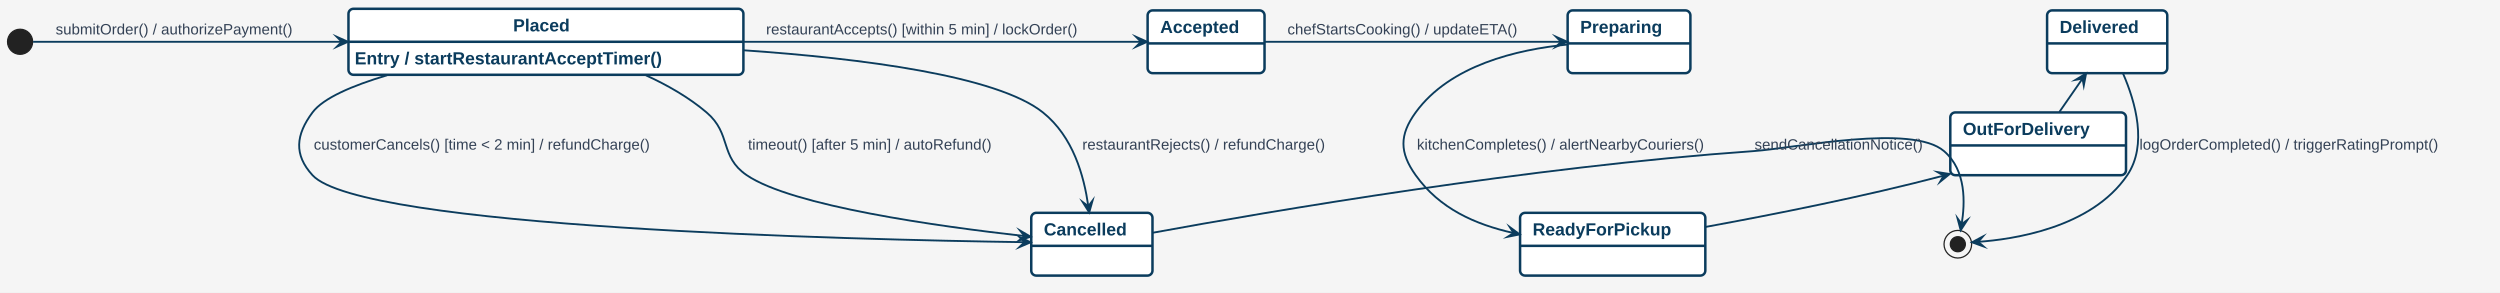
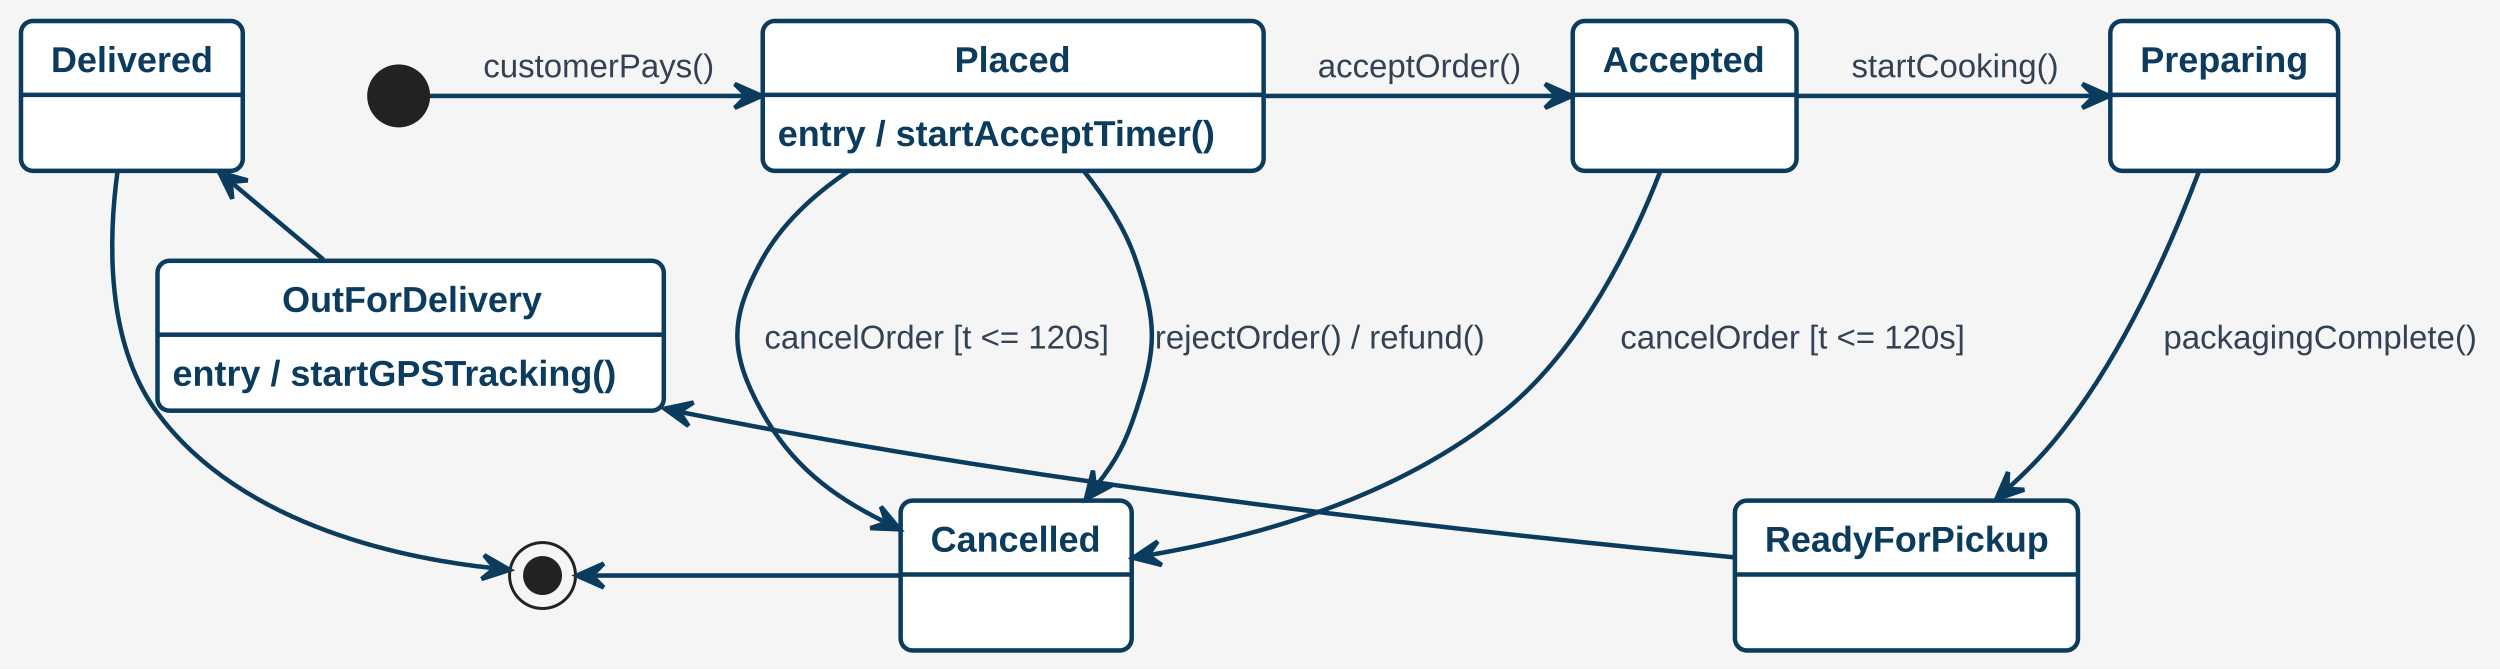
- <svg xmlns="http://www.w3.org/2000/svg" version="1.1" data-diagram-type="STATE" style="width:1992px;height:233px;background:#F5F5F5;" width="1992px" height="233px" viewBox="0 0 1992 233" zoomAndPan="magnify" preserveAspectRatio="none" contentStyleType="text/css">
+ <svg xmlns="http://www.w3.org/2000/svg" contentStyleType="text/css" data-diagram-type="STATE" height="223px" preserveAspectRatio="none" style="width:834px;height:223px;background:#F5F5F5;" version="1.1" viewBox="0 0 834 223" width="834px" zoomAndPan="magnify">
  <defs />
-   <g font-family="sans-serif" lengthAdjust="spacing">
-     <rect x="0" y="0" width="1992" height="233" fill="#F5F5F5" style="stroke:none;" />
-     <g class="entity" data-qualified-name="Placed" id="ent0001" data-source-line="26">
-       <rect x="277.66" y="7" width="314.684" height="52.594" fill="#FFF" style="stroke:#0B3C5D;stroke-width:2;" rx="4" ry="4" />
-       <line x1="277.66" y1="33.297" x2="592.344" y2="33.297" style="stroke:#0B3C5D;stroke-width:2;" />
-       <text x="408.841" y="24.995" fill="#0B3C5D" font-size="14" textLength="52.322" font-weight="700" font-family="'Helvetica Neue', Arial, sans-serif">Placed</text>
-       <text x="282.66" y="51.292" fill="#0B3C5D" font-size="14" textLength="294.684" font-weight="700" font-family="'Helvetica Neue', Arial, sans-serif">Entry / startRestaurantAcceptTimer()</text>
+   <g>
+     <rect fill="#F5F5F5" height="223" style="stroke:none;stroke-width:1;" width="834" x="0" y="0" />
+     <g class="entity" data-qualified-name="Placed" id="ent0002">
+       <rect fill="#FFFFFF" height="50" rx="4" ry="4" style="stroke:#0B3C5D;stroke-width:1.5;" width="167.096" x="254.45" y="7" />
+       <line style="stroke:#0B3C5D;stroke-width:1.5;" x1="254.45" x2="421.546" y1="31.652" y2="31.652" />
+       <text fill="#0B3C5D" font-family="'Helvetica Neue', Arial, sans-serif" font-size="12" font-weight="bold" lengthAdjust="spacing" textLength="39.096" x="318.45" y="24.048">Placed</text>
+       <text fill="#0B3C5D" font-family="'Helvetica Neue', Arial, sans-serif" font-size="12" font-weight="bold" lengthAdjust="spacing" textLength="147.096" x="259.45" y="48.7">entry / startAcceptTimer()</text>
    </g>
-     <g class="start_entity" data-qualified-name=".start." id="ent0002" data-source-line="24">
-       <ellipse cx="16" cy="33.29" rx="10" ry="10" fill="#222" style="stroke:#222;stroke-width:1;" />
+     <g class="entity" data-qualified-name="OutForDelivery" id="ent0003">
+       <rect fill="#FFFFFF" height="50" rx="4" ry="4" style="stroke:#0B3C5D;stroke-width:1.5;" width="168.908" x="52.54" y="87" />
+       <line style="stroke:#0B3C5D;stroke-width:1.5;" x1="52.54" x2="221.448" y1="111.652" y2="111.652" />
+       <text fill="#0B3C5D" font-family="'Helvetica Neue', Arial, sans-serif" font-size="12" font-weight="bold" lengthAdjust="spacing" textLength="85.788" x="94.1" y="104.048">OutForDelivery</text>
+       <text fill="#0B3C5D" font-family="'Helvetica Neue', Arial, sans-serif" font-size="12" font-weight="bold" lengthAdjust="spacing" textLength="148.908" x="57.54" y="128.7">entry / startGPSTracking()</text>
    </g>
-     <g class="entity" data-qualified-name="Accepted" id="ent0004" data-source-line="30">
-       <rect x="914.42" y="8.29" width="93.158" height="50" fill="#FFF" style="stroke:#0B3C5D;stroke-width:2;" rx="4" ry="4" />
-       <line x1="914.42" y1="34.587" x2="1007.578" y2="34.587" style="stroke:#0B3C5D;stroke-width:2;" />
-       <text x="924.42" y="26.285" fill="#0B3C5D" font-size="14" textLength="73.158" font-weight="700" font-family="'Helvetica Neue', Arial, sans-serif">Accepted</text>
+     <g class="start_entity" data-qualified-name=".start." data-source-line="24" id="ent0002">
+       <ellipse cx="132.99" cy="32" fill="#222222" rx="10" ry="10" style="stroke:#222222;stroke-width:1;" />
    </g>
-     <g class="entity" data-qualified-name="Cancelled" id="ent0006" data-source-line="31">
-       <rect x="821.7" y="169.59" width="96.597" height="50" fill="#FFF" style="stroke:#0B3C5D;stroke-width:2;" rx="4" ry="4" />
-       <line x1="821.7" y1="195.887" x2="918.297" y2="195.887" style="stroke:#0B3C5D;stroke-width:2;" />
-       <text x="831.7" y="187.585" fill="#0B3C5D" font-size="14" textLength="76.597" font-weight="700" font-family="'Helvetica Neue', Arial, sans-serif">Cancelled</text>
+     <g class="entity" data-qualified-name="Accepted" id="ent0004">
+       <rect fill="#FFFFFF" height="50" rx="4" ry="4" style="stroke:#0B3C5D;stroke-width:1.5;" width="74.66" x="524.66" y="7" />
+       <line style="stroke:#0B3C5D;stroke-width:1.5;" x1="524.66" x2="599.32" y1="31.652" y2="31.652" />
+       <text fill="#0B3C5D" font-family="'Helvetica Neue', Arial, sans-serif" font-size="12" font-weight="bold" lengthAdjust="spacing" textLength="54.66" x="534.66" y="24.048">Accepted</text>
    </g>
-     <g class="entity" data-qualified-name="Preparing" id="ent0010" data-source-line="35">
-       <rect x="1249.09" y="8.29" width="97.82" height="50" fill="#FFF" style="stroke:#0B3C5D;stroke-width:2;" rx="4" ry="4" />
-       <line x1="1249.09" y1="34.587" x2="1346.91" y2="34.587" style="stroke:#0B3C5D;stroke-width:2;" />
-       <text x="1259.09" y="26.285" fill="#0B3C5D" font-size="14" textLength="77.82" font-weight="700" font-family="'Helvetica Neue', Arial, sans-serif">Preparing</text>
+     <g class="entity" data-qualified-name="Preparing" id="ent0006">
+       <rect fill="#FFFFFF" height="50" rx="4" ry="4" style="stroke:#0B3C5D;stroke-width:1.5;" width="75.992" x="704" y="7" />
+       <line style="stroke:#0B3C5D;stroke-width:1.5;" x1="704" x2="779.992" y1="31.652" y2="31.652" />
+       <text fill="#0B3C5D" font-family="'Helvetica Neue', Arial, sans-serif" font-size="12" font-weight="bold" lengthAdjust="spacing" textLength="55.992" x="714" y="24.048">Preparing</text>
    </g>
-     <g class="entity" data-qualified-name="ReadyForPickup" id="ent0012" data-source-line="36">
-       <rect x="1211.19" y="169.59" width="147.613" height="50" fill="#FFF" style="stroke:#0B3C5D;stroke-width:2;" rx="4" ry="4" />
-       <line x1="1211.19" y1="195.887" x2="1358.803" y2="195.887" style="stroke:#0B3C5D;stroke-width:2;" />
-       <text x="1221.19" y="187.585" fill="#0B3C5D" font-size="14" textLength="127.613" font-weight="700" font-family="'Helvetica Neue', Arial, sans-serif">ReadyForPickup</text>
+     <g class="entity" data-qualified-name="ReadyForPickup" id="ent0008">
+       <rect fill="#FFFFFF" height="50" rx="4" ry="4" style="stroke:#0B3C5D;stroke-width:1.5;" width="114.44" x="578.77" y="167" />
+       <line style="stroke:#0B3C5D;stroke-width:1.5;" x1="578.77" x2="693.21" y1="191.652" y2="191.652" />
+       <text fill="#0B3C5D" font-family="'Helvetica Neue', Arial, sans-serif" font-size="12" font-weight="bold" lengthAdjust="spacing" textLength="94.44" x="588.77" y="184.048">ReadyForPickup</text>
    </g>
-     <g class="entity" data-qualified-name="OutForDelivery" id="ent0014" data-source-line="38">
-       <rect x="1553.99" y="89.59" width="140.012" height="50" fill="#FFF" style="stroke:#0B3C5D;stroke-width:2;" rx="4" ry="4" />
-       <line x1="1553.99" y1="115.887" x2="1694.002" y2="115.887" style="stroke:#0B3C5D;stroke-width:2;" />
-       <text x="1563.99" y="107.585" fill="#0B3C5D" font-size="14" textLength="120.012" font-weight="700" font-family="'Helvetica Neue', Arial, sans-serif">OutForDelivery</text>
+     <g class="entity" data-qualified-name="Delivered" id="ent0012">
+       <rect fill="#FFFFFF" height="50" rx="4" ry="4" style="stroke:#0B3C5D;stroke-width:1.5;" width="73.988" x="7" y="7" />
+       <line style="stroke:#0B3C5D;stroke-width:1.5;" x1="7" x2="80.988" y1="31.652" y2="31.652" />
+       <text fill="#0B3C5D" font-family="'Helvetica Neue', Arial, sans-serif" font-size="12" font-weight="bold" lengthAdjust="spacing" textLength="53.988" x="17" y="24.048">Delivered</text>
    </g>
-     <g class="entity" data-qualified-name="Delivered" id="ent0017" data-source-line="39">
-       <rect x="1631.12" y="8.29" width="95.756" height="50" fill="#FFF" style="stroke:#0B3C5D;stroke-width:2;" rx="4" ry="4" />
-       <line x1="1631.12" y1="34.587" x2="1726.876" y2="34.587" style="stroke:#0B3C5D;stroke-width:2;" />
-       <text x="1641.12" y="26.285" fill="#0B3C5D" font-size="14" textLength="75.756" font-weight="700" font-family="'Helvetica Neue', Arial, sans-serif">Delivered</text>
+     <g class="end_entity" data-qualified-name=".end." data-source-line="39" id="ent0015">
+       <ellipse cx="180.99" cy="192" fill="none" rx="11" ry="11" style="stroke:#222222;stroke-width:1;" />
+       <ellipse cx="180.99" cy="192" fill="#222222" rx="6" ry="6" style="stroke:#222222;stroke-width:1;" />
    </g>
-     <g class="end_entity" data-qualified-name=".end." id="ent0020" data-source-line="40">
-       <ellipse cx="1560" cy="194.59" rx="11" ry="11" fill="none" style="stroke:#222;stroke-width:1;" />
-       <ellipse cx="1560" cy="194.59" rx="6" ry="6" fill="#222" style="stroke:#222;stroke-width:1;" />
+     <g class="entity" data-qualified-name="Cancelled" id="ent0017">
+       <rect fill="#FFFFFF" height="50" rx="4" ry="4" style="stroke:#0B3C5D;stroke-width:1.5;" width="77.084" x="300.45" y="167" />
+       <line style="stroke:#0B3C5D;stroke-width:1.5;" x1="300.45" x2="377.534" y1="191.652" y2="191.652" />
+       <text fill="#0B3C5D" font-family="'Helvetica Neue', Arial, sans-serif" font-size="12" font-weight="bold" lengthAdjust="spacing" textLength="57.084" x="310.45" y="184.048">Cancelled</text>
    </g>
-     <g class="link" data-entity-1="ent0002" data-entity-2="ent0001" id="lnk3" data-source-line="24" data-link-type="dependency">
-       <path d="M26.36,33.29 C61.2,33.29 172.59,33.29 272.28,33.29" style="stroke:#0B3C5D;stroke-width:1.5;" fill="none" id="*start*-to-Placed" />
-       <polygon points="277.28,33.29,268.28,29.29,272.28,33.29,268.28,37.29,277.28,33.29" fill="#0B3C5D" style="stroke:#0B3C5D;stroke-width:1.5;stroke-linejoin:miter;stroke-miterlimit:10;" />
-       <text x="44.33" y="27.429" fill="#334155" font-size="12" textLength="215.549" font-family="'Helvetica Neue', Arial, sans-serif">submitOrder() / authorizePayment()</text>
+     <g class="link" data-entity-1="ent0002" data-entity-2="ent0002" data-link-type="dependency" data-source-line="24" id="lnk3">
+       <path d="M143.44,32 C163.96,32 205.27,32 248.09,32" fill="none" id="*start*-to-Placed" style="stroke:#0B3C5D;stroke-width:1.5;" />
+       <polygon fill="#0B3C5D" points="254.09,32,245.09,28,249.09,32,245.09,36,254.09,32" style="stroke:#0B3C5D;stroke-width:1.5;" />
+       <text fill="#334155" font-family="'Helvetica Neue', Arial, sans-serif" font-size="11" lengthAdjust="spacing" textLength="75.988" x="161.22" y="25.78">customerPays()</text>
    </g>
-     <g class="link" data-entity-1="ent0001" data-entity-2="ent0004" id="lnk5" data-source-line="30" data-link-type="dependency">
-       <path d="M592.82,33.29 C702.97,33.29 837.59,33.29 909.1,33.29" style="stroke:#0B3C5D;stroke-width:1.5;" fill="none" id="Placed-to-Accepted" />
-       <polygon points="914.1,33.29,905.1,29.29,909.1,33.29,905.1,37.29,914.1,33.29" fill="#0B3C5D" style="stroke:#0B3C5D;stroke-width:1.5;stroke-linejoin:miter;stroke-miterlimit:10;" />
-       <text x="610.38" y="27.429" fill="#334155" font-size="12" textLength="286.594" font-family="'Helvetica Neue', Arial, sans-serif">restaurantAccepts() [within 5 min] / lockOrder()</text>
+     <g class="link" data-entity-1="ent0002" data-entity-2="ent0004" data-link-type="dependency" data-source-line="34" id="lnk5">
+       <path d="M422.04,32 C457.3,32 490.5,32 518.43,32" fill="none" id="Placed-to-Accepted" style="stroke:#0B3C5D;stroke-width:1.5;" />
+       <polygon fill="#0B3C5D" points="524.43,32,515.43,28,519.43,32,515.43,36,524.43,32" style="stroke:#0B3C5D;stroke-width:1.5;" />
+       <text fill="#334155" font-family="'Helvetica Neue', Arial, sans-serif" font-size="11" lengthAdjust="spacing" textLength="67.43" x="439.6" y="25.78">acceptOrder()</text>
    </g>
-     <g class="link" data-entity-1="ent0001" data-entity-2="ent0006" id="lnk7" data-source-line="31" data-link-type="dependency">
-       <path d="M592.79,40.08 C686.71,46.57 794.5,60.35 831,89.59 C855.23,109 863.699,140.181 867.169,164.321" style="stroke:#0B3C5D;stroke-width:1.5;" fill="none" id="Placed-to-Cancelled" />
-       <polygon points="867.88,169.27,870.559,159.792,867.169,164.321,862.64,160.931,867.88,169.27" fill="#0B3C5D" style="stroke:#0B3C5D;stroke-width:1.5;stroke-linejoin:miter;stroke-miterlimit:10;" />
-       <text x="862.37" y="119.229" fill="#334155" font-size="12" textLength="219.861" font-family="'Helvetica Neue', Arial, sans-serif">restaurantRejects() / refundCharge()</text>
+     <g class="link" data-entity-1="ent0004" data-entity-2="ent0006" data-link-type="dependency" data-source-line="35" id="lnk7">
+       <path d="M599.73,32 C630.24,32 667.02,32 697.69,32" fill="none" id="Accepted-to-Preparing" style="stroke:#0B3C5D;stroke-width:1.5;" />
+       <polygon fill="#0B3C5D" points="703.69,32,694.69,28,698.69,32,694.69,36,703.69,32" style="stroke:#0B3C5D;stroke-width:1.5;" />
+       <text fill="#334155" font-family="'Helvetica Neue', Arial, sans-serif" font-size="11" lengthAdjust="spacing" textLength="68.849" x="617.66" y="25.78">startCooking()</text>
    </g>
-     <g class="link" data-entity-1="ent0001" data-entity-2="ent0006" id="lnk8" data-source-line="32" data-link-type="dependency">
-       <path d="M308.36,59.99 C280.94,68.16 257.56,78.11 249,89.59 C235.71,107.4 233.98,123.21 249,139.59 C287.44,181.52 676.611,190.927 816.271,192.977" style="stroke:#0B3C5D;stroke-width:1.5;" fill="none" id="Placed-to-Cancelled-1" />
-       <polygon points="821.27,193.05,812.33,188.918,816.271,192.977,812.212,196.917,821.27,193.05" fill="#0B3C5D" style="stroke:#0B3C5D;stroke-width:1.5;stroke-linejoin:miter;stroke-miterlimit:10;" />
-       <text x="250" y="119.229" fill="#334155" font-size="12" textLength="308.502" font-family="'Helvetica Neue', Arial, sans-serif">customerCancels() [time &lt; 2 min] / refundCharge()</text>
+     <g class="link" data-entity-1="ent0006" data-entity-2="ent0008" data-link-type="dependency" data-source-line="36" id="lnk9">
+       <path d="M733.6,57.09 C725.27,79.1 711.13,111.94 692.99,137 C685.32,147.6 679.807,153.789 670.387,162.449" fill="none" id="Preparing-to-ReadyForPickup" style="stroke:#0B3C5D;stroke-width:1.5;" />
+       <polygon fill="#0B3C5D" points="665.97,166.51,675.303,163.364,669.651,163.126,669.889,157.474,665.97,166.51" style="stroke:#0B3C5D;stroke-width:1.5;" />
+       <text fill="#334155" font-family="'Helvetica Neue', Arial, sans-serif" font-size="11" lengthAdjust="spacing" textLength="104.72" x="721.72" y="116.28">packagingComplete()</text>
    </g>
-     <g class="link" data-entity-1="ent0001" data-entity-2="ent0006" id="lnk9" data-source-line="33" data-link-type="dependency">
-       <path d="M514.73,60.04 C531.79,67.83 548.89,77.59 563,89.59 C583.1,106.68 573.19,124.74 595,139.59 C631.2,164.23 747.481,180.362 816.281,188.092" style="stroke:#0B3C5D;stroke-width:1.5;" fill="none" id="Placed-to-Cancelled-2" />
-       <polygon points="821.25,188.65,812.753,183.67,816.281,188.092,811.86,191.62,821.25,188.65" fill="#0B3C5D" style="stroke:#0B3C5D;stroke-width:1.5;stroke-linejoin:miter;stroke-miterlimit:10;" />
-       <text x="596" y="119.229" fill="#334155" font-size="12" textLength="226.611" font-family="'Helvetica Neue', Arial, sans-serif">timeout() [after 5 min] / autoRefund()</text>
+     <g class="link" data-entity-1="ent0003" data-entity-2="ent0008" data-link-type="dependency" data-source-line="37" id="lnk11">
+       <path d="M227.591,137.569 C352.481,162.679 498.55,178.31 578.41,185.92" fill="none" id="OutForDelivery-backto-ReadyForPickup" style="stroke:#0B3C5D;stroke-width:1.5;" />
+       <polygon fill="#0B3C5D" points="221.72,136.33,229.7,142.102,226.612,137.362,231.352,134.274,221.72,136.33" style="stroke:#0B3C5D;stroke-width:1.5;" />
    </g>
-     <g class="link" data-entity-1="ent0004" data-entity-2="ent0010" id="lnk11" data-source-line="35" data-link-type="dependency">
-       <path d="M1007.86,33.29 C1071.34,33.29 1179.14,33.29 1243.81,33.29" style="stroke:#0B3C5D;stroke-width:1.5;" fill="none" id="Accepted-to-Preparing" />
-       <polygon points="1248.81,33.29,1239.81,29.29,1243.81,33.29,1239.81,37.29,1248.81,33.29" fill="#0B3C5D" style="stroke:#0B3C5D;stroke-width:1.5;stroke-linejoin:miter;stroke-miterlimit:10;" />
-       <text x="1025.83" y="27.429" fill="#334155" font-size="12" textLength="205.746" font-family="'Helvetica Neue', Arial, sans-serif">chefStartsCooking() / updateETA()</text>
+     <g class="link" data-entity-1="ent0012" data-entity-2="ent0003" data-link-type="dependency" data-source-line="38" id="lnk14">
+       <path d="M77.758,61.325 C88.838,70.615 96.86,77.34 107.93,86.62" fill="none" id="Delivered-backto-OutForDelivery" style="stroke:#0B3C5D;stroke-width:1.5;" />
+       <polygon fill="#0B3C5D" points="73.16,57.47,77.487,66.318,76.992,60.682,82.627,60.187,73.16,57.47" style="stroke:#0B3C5D;stroke-width:1.5;" />
    </g>
-     <g class="link" data-entity-1="ent0010" data-entity-2="ent0012" id="lnk13" data-source-line="36" data-link-type="dependency">
-       <path d="M1248.77,35.51 C1209.02,39.41 1155.36,51.92 1128,89.59 C1114.94,107.57 1115.09,121.5 1128,139.59 C1147,166.22 1175.141,178.754 1206.001,185.684" style="stroke:#0B3C5D;stroke-width:1.5;" fill="none" id="Preparing-to-ReadyForPickup" />
-       <polygon points="1210.88,186.78,1202.975,180.905,1206.001,185.684,1201.222,188.711,1210.88,186.78" fill="#0B3C5D" style="stroke:#0B3C5D;stroke-width:1.5;stroke-linejoin:miter;stroke-miterlimit:10;" />
-       <text x="1129" y="119.229" fill="#334155" font-size="12" textLength="259.898" font-family="'Helvetica Neue', Arial, sans-serif">kitchenCompletes() / alertNearbyCouriers()</text>
+     <g class="link" data-entity-1="ent0012" data-entity-2="ent0015" data-link-type="dependency" data-source-line="39" id="lnk16">
+       <path d="M39.19,57.29 C36.11,80.06 35.35,113.95 51.99,137 C80.71,176.76 138.464,186.756 164.064,189.476" fill="none" id="Delivered-to-*end*" style="stroke:#0B3C5D;stroke-width:1.5;" />
+       <polygon fill="#0B3C5D" points="170.03,190.11,161.503,185.181,165.058,189.582,160.658,193.137,170.03,190.11" style="stroke:#0B3C5D;stroke-width:1.5;" />
    </g>
-     <g class="link" data-entity-1="ent0014" data-entity-2="ent0012" id="lnk16" data-source-line="38" data-link-type="dependency">
-       <path d="M1548.722,139.938 C1484.922,156.728 1412.61,171 1359.19,180.78" style="stroke:#0B3C5D;stroke-width:1.5;" fill="none" id="OutForDelivery-backto-ReadyForPickup" />
-       <polygon points="1553.55,138.64,1543.82,137.114,1548.722,139.938,1545.897,144.84,1553.55,138.64" fill="#0B3C5D" style="stroke:#0B3C5D;stroke-width:1.5;stroke-linejoin:miter;stroke-miterlimit:10;" />
+     <g class="link" data-entity-1="ent0002" data-entity-2="ent0017" data-link-type="dependency" data-source-line="41" id="lnk18">
+       <path d="M361.8,57.36 C368.72,66.02 375.39,76.29 378.99,87 C386.08,108.06 385.96,115.9 378.99,137 C375.48,147.64 372.672,153.16 365.912,161.82" fill="none" id="Placed-to-Cancelled" style="stroke:#0B3C5D;stroke-width:1.5;" />
+       <polygon fill="#0B3C5D" points="362.22,166.55,370.911,161.917,365.297,162.609,364.605,156.994,362.22,166.55" style="stroke:#0B3C5D;stroke-width:1.5;" />
+       <text fill="#334155" font-family="'Helvetica Neue', Arial, sans-serif" font-size="11" lengthAdjust="spacing" textLength="108.163" x="385.26" y="116.28">rejectOrder() / refund()</text>
    </g>
-     <g class="link" data-entity-1="ent0017" data-entity-2="ent0014" id="lnk19" data-source-line="39" data-link-type="dependency">
-       <path d="M1659.349,62.628 C1652.589,72.368 1647.66,79.48 1640.89,89.24" style="stroke:#0B3C5D;stroke-width:1.5;" fill="none" id="Delivered-backto-OutForDelivery" />
-       <polygon points="1662.2,58.52,1653.782,63.633,1659.349,62.628,1660.355,68.194,1662.2,58.52" fill="#0B3C5D" style="stroke:#0B3C5D;stroke-width:1.5;stroke-linejoin:miter;stroke-miterlimit:10;" />
+     <g class="link" data-entity-1="ent0002" data-entity-2="ent0017" data-link-type="dependency" data-source-line="42" id="lnk19">
+       <path d="M282.9,57.21 C271.34,64.99 260.64,74.83 253.99,87 C243.35,106.5 243.29,117.52 253.99,137 C263.93,155.08 277.384,165.306 294.804,173.936" fill="none" id="Placed-to-Cancelled-1" style="stroke:#0B3C5D;stroke-width:1.5;" />
+       <polygon fill="#0B3C5D" points="300.18,176.6,293.891,169.02,295.7,174.38,290.34,176.189,300.18,176.6" style="stroke:#0B3C5D;stroke-width:1.5;" />
+       <text fill="#334155" font-family="'Helvetica Neue', Arial, sans-serif" font-size="11" lengthAdjust="spacing" textLength="115.687" x="254.99" y="116.28">cancelOrder [t &lt;= 120s]</text>
    </g>
-     <g class="link" data-entity-1="ent0017" data-entity-2="ent0020" id="lnk21" data-source-line="40" data-link-type="dependency">
-       <path d="M1691.63,58.57 C1701.57,81.39 1711.28,115.55 1695,139.59 C1666.27,182.02 1603.207,190.761 1576.257,192.701" style="stroke:#0B3C5D;stroke-width:1.5;" fill="none" id="Delivered-to-*end*" />
-       <polygon points="1571.27,193.06,1580.534,196.403,1576.257,192.701,1579.96,188.424,1571.27,193.06" fill="#0B3C5D" style="stroke:#0B3C5D;stroke-width:1.5;stroke-linejoin:miter;stroke-miterlimit:10;" />
-       <text x="1704.71" y="119.229" fill="#334155" font-size="12" textLength="271.453" font-family="'Helvetica Neue', Arial, sans-serif">logOrderCompleted() / triggerRatingPrompt()</text>
+     <g class="link" data-entity-1="ent0004" data-entity-2="ent0017" data-link-type="dependency" data-source-line="43" id="lnk20">
+       <path d="M553.75,57.46 C544.61,81.02 527.69,116.06 501.99,137 C466.06,166.28 419.551,178.881 383.931,185.081" fill="none" id="Accepted-to-Cancelled" style="stroke:#0B3C5D;stroke-width:1.5;" />
+       <polygon fill="#0B3C5D" points="378.02,186.11,387.573,188.507,382.946,185.253,386.201,180.626,378.02,186.11" style="stroke:#0B3C5D;stroke-width:1.5;" />
+       <text fill="#334155" font-family="'Helvetica Neue', Arial, sans-serif" font-size="11" lengthAdjust="spacing" textLength="115.687" x="540.53" y="116.28">cancelOrder [t &lt;= 120s]</text>
    </g>
-     <g class="link" data-entity-1="ent0006" data-entity-2="ent0020" id="lnk22" data-source-line="42" data-link-type="dependency">
-       <path d="M918.44,185.46 C1011,168.52 1219.57,132.85 1397,120.42 C1430.7,118.06 1523.42,98.36 1549,120.42 C1566.94,135.9 1565.721,161.923 1563.061,178.523" style="stroke:#0B3C5D;stroke-width:1.5;" fill="none" id="Cancelled-to-*end*" />
-       <polygon points="1562.27,183.46,1567.644,175.206,1563.061,178.523,1559.744,173.94,1562.27,183.46" fill="#0B3C5D" style="stroke:#0B3C5D;stroke-width:1.5;stroke-linejoin:miter;stroke-miterlimit:10;" />
-       <text x="1398" y="119.229" fill="#334155" font-size="12" textLength="150.885" font-family="'Helvetica Neue', Arial, sans-serif">sendCancellationNotice()</text>
+     <g class="link" data-entity-1="ent0015" data-entity-2="ent0017" data-link-type="dependency" data-source-line="44" id="lnk22">
+       <path d="M198.41,192 C234.29,192 264.18,192 300.06,192" fill="none" id="*end*-backto-Cancelled" style="stroke:#0B3C5D;stroke-width:1.5;" />
+       <polygon fill="#0B3C5D" points="192.41,192,201.41,196,197.41,192,201.41,188,192.41,192" style="stroke:#0B3C5D;stroke-width:1.5;" />
    </g>
  </g>
</svg>
